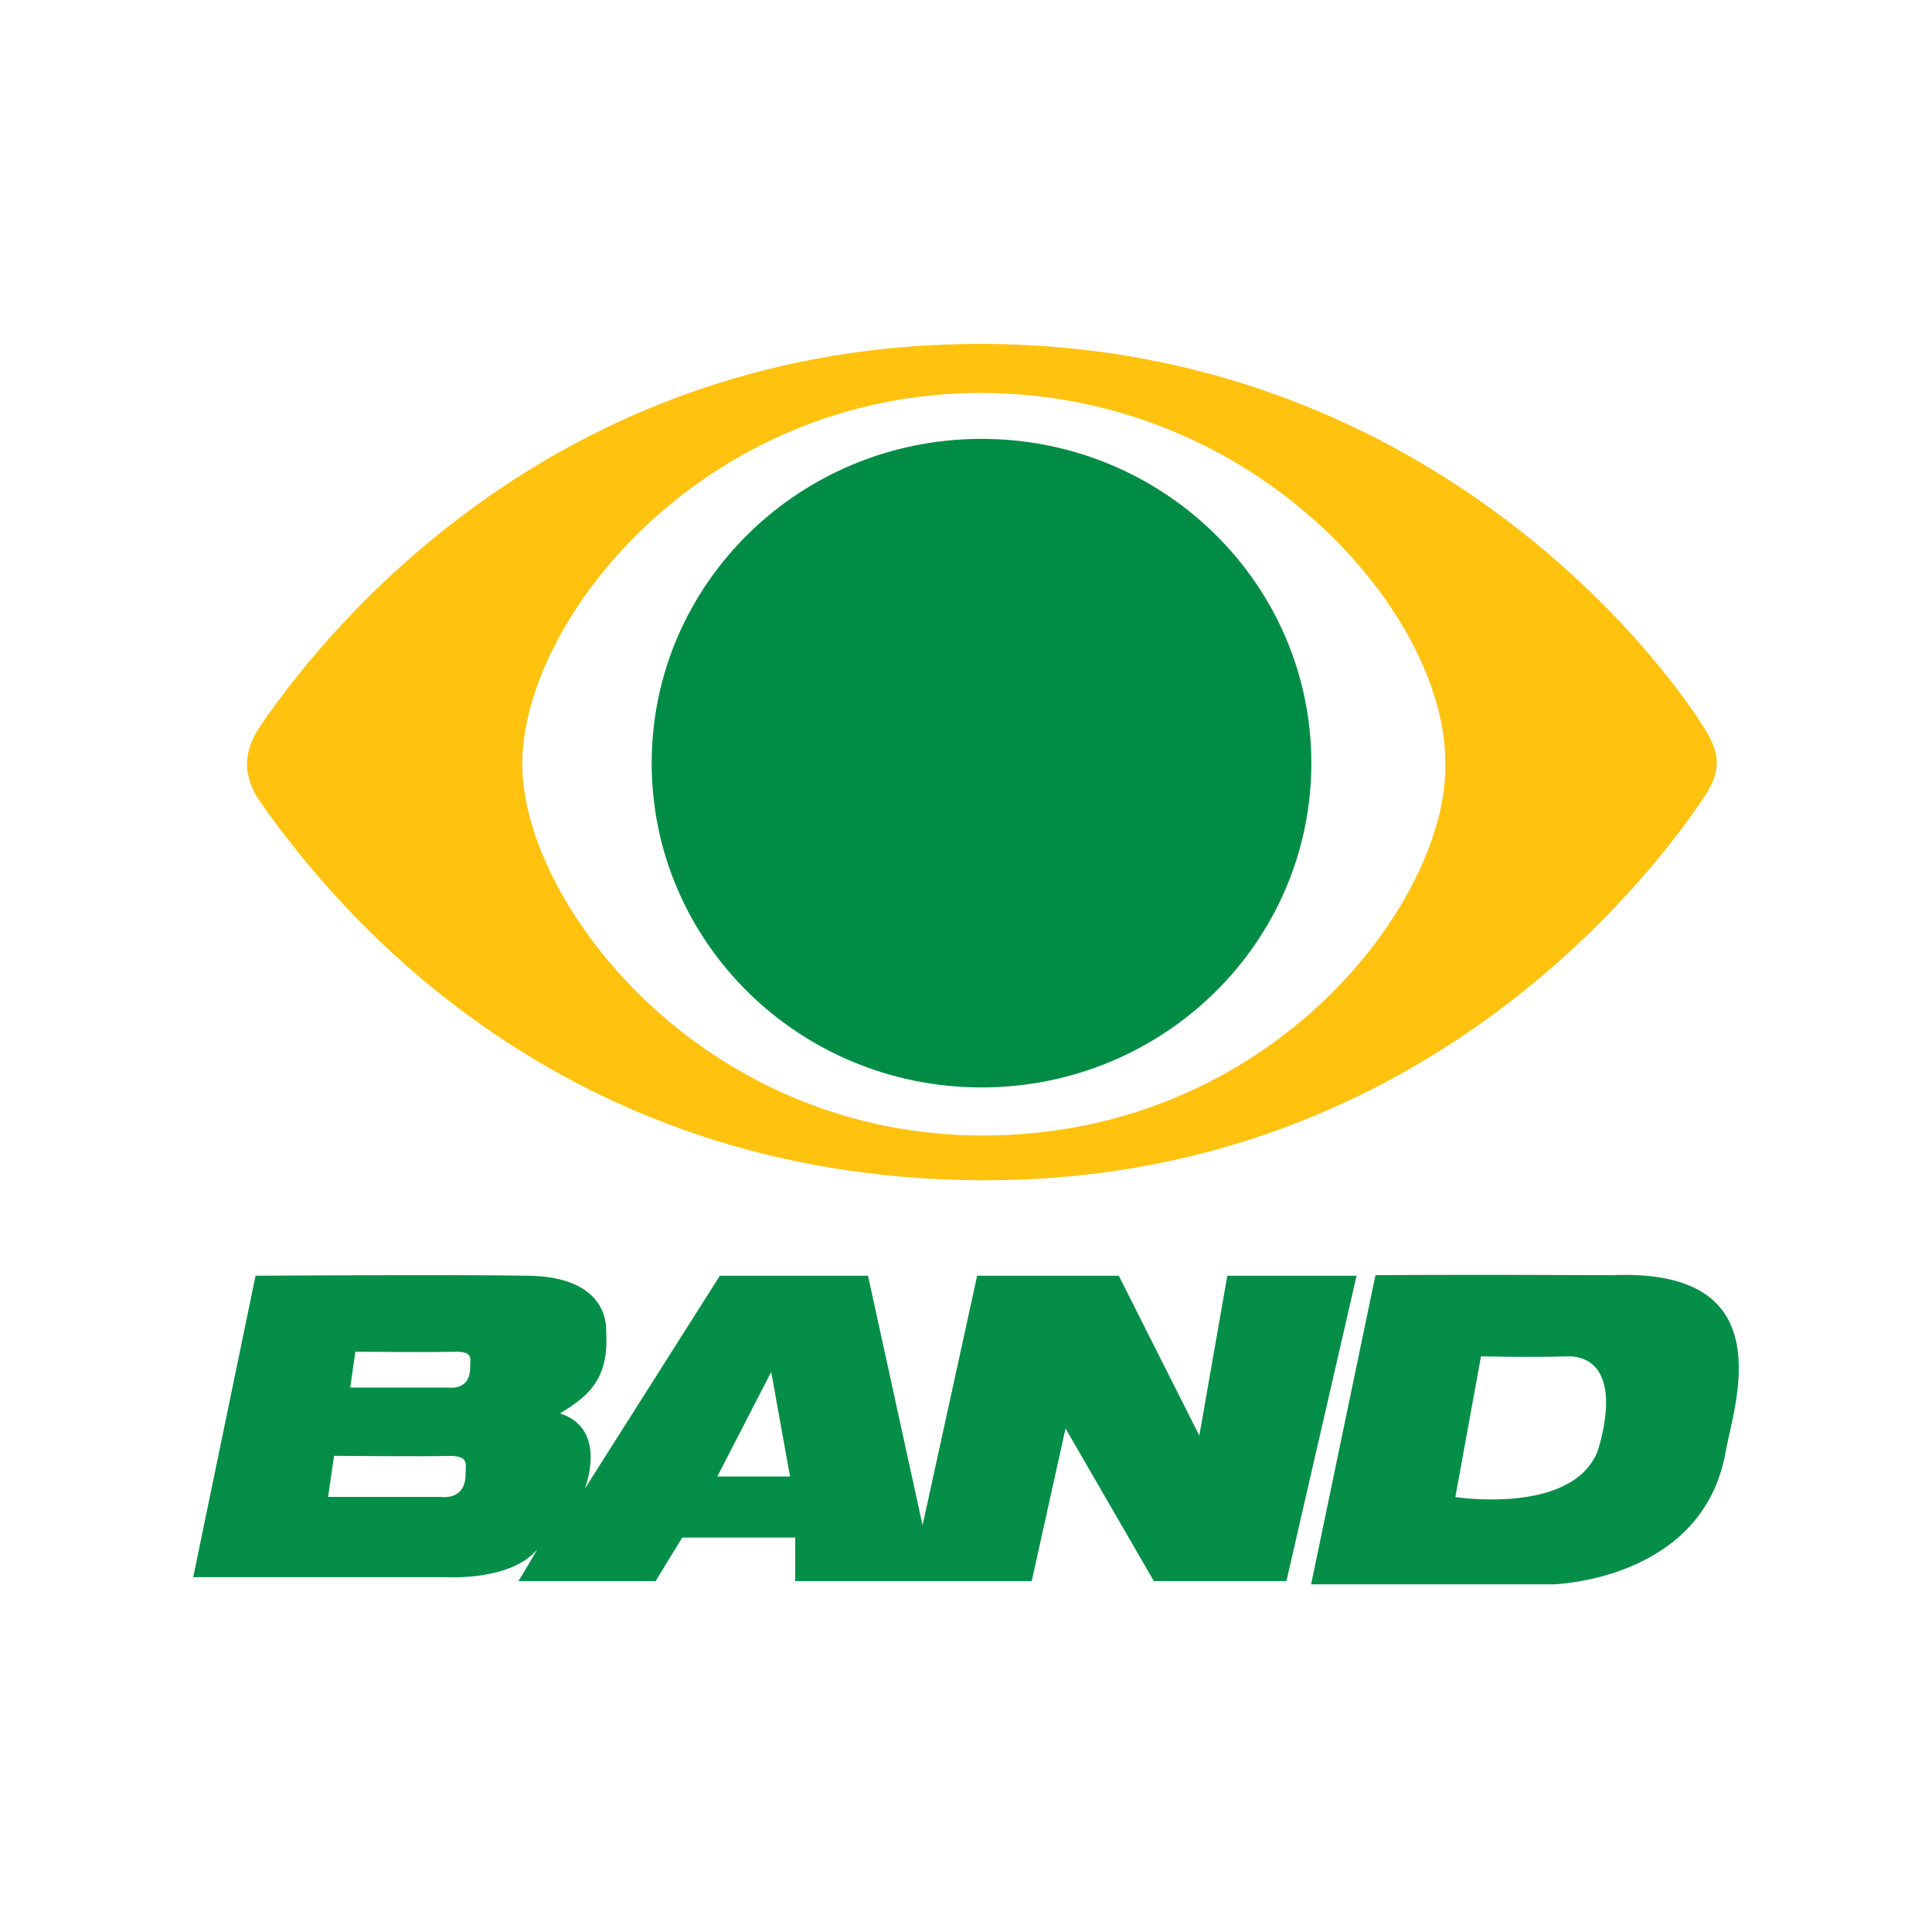
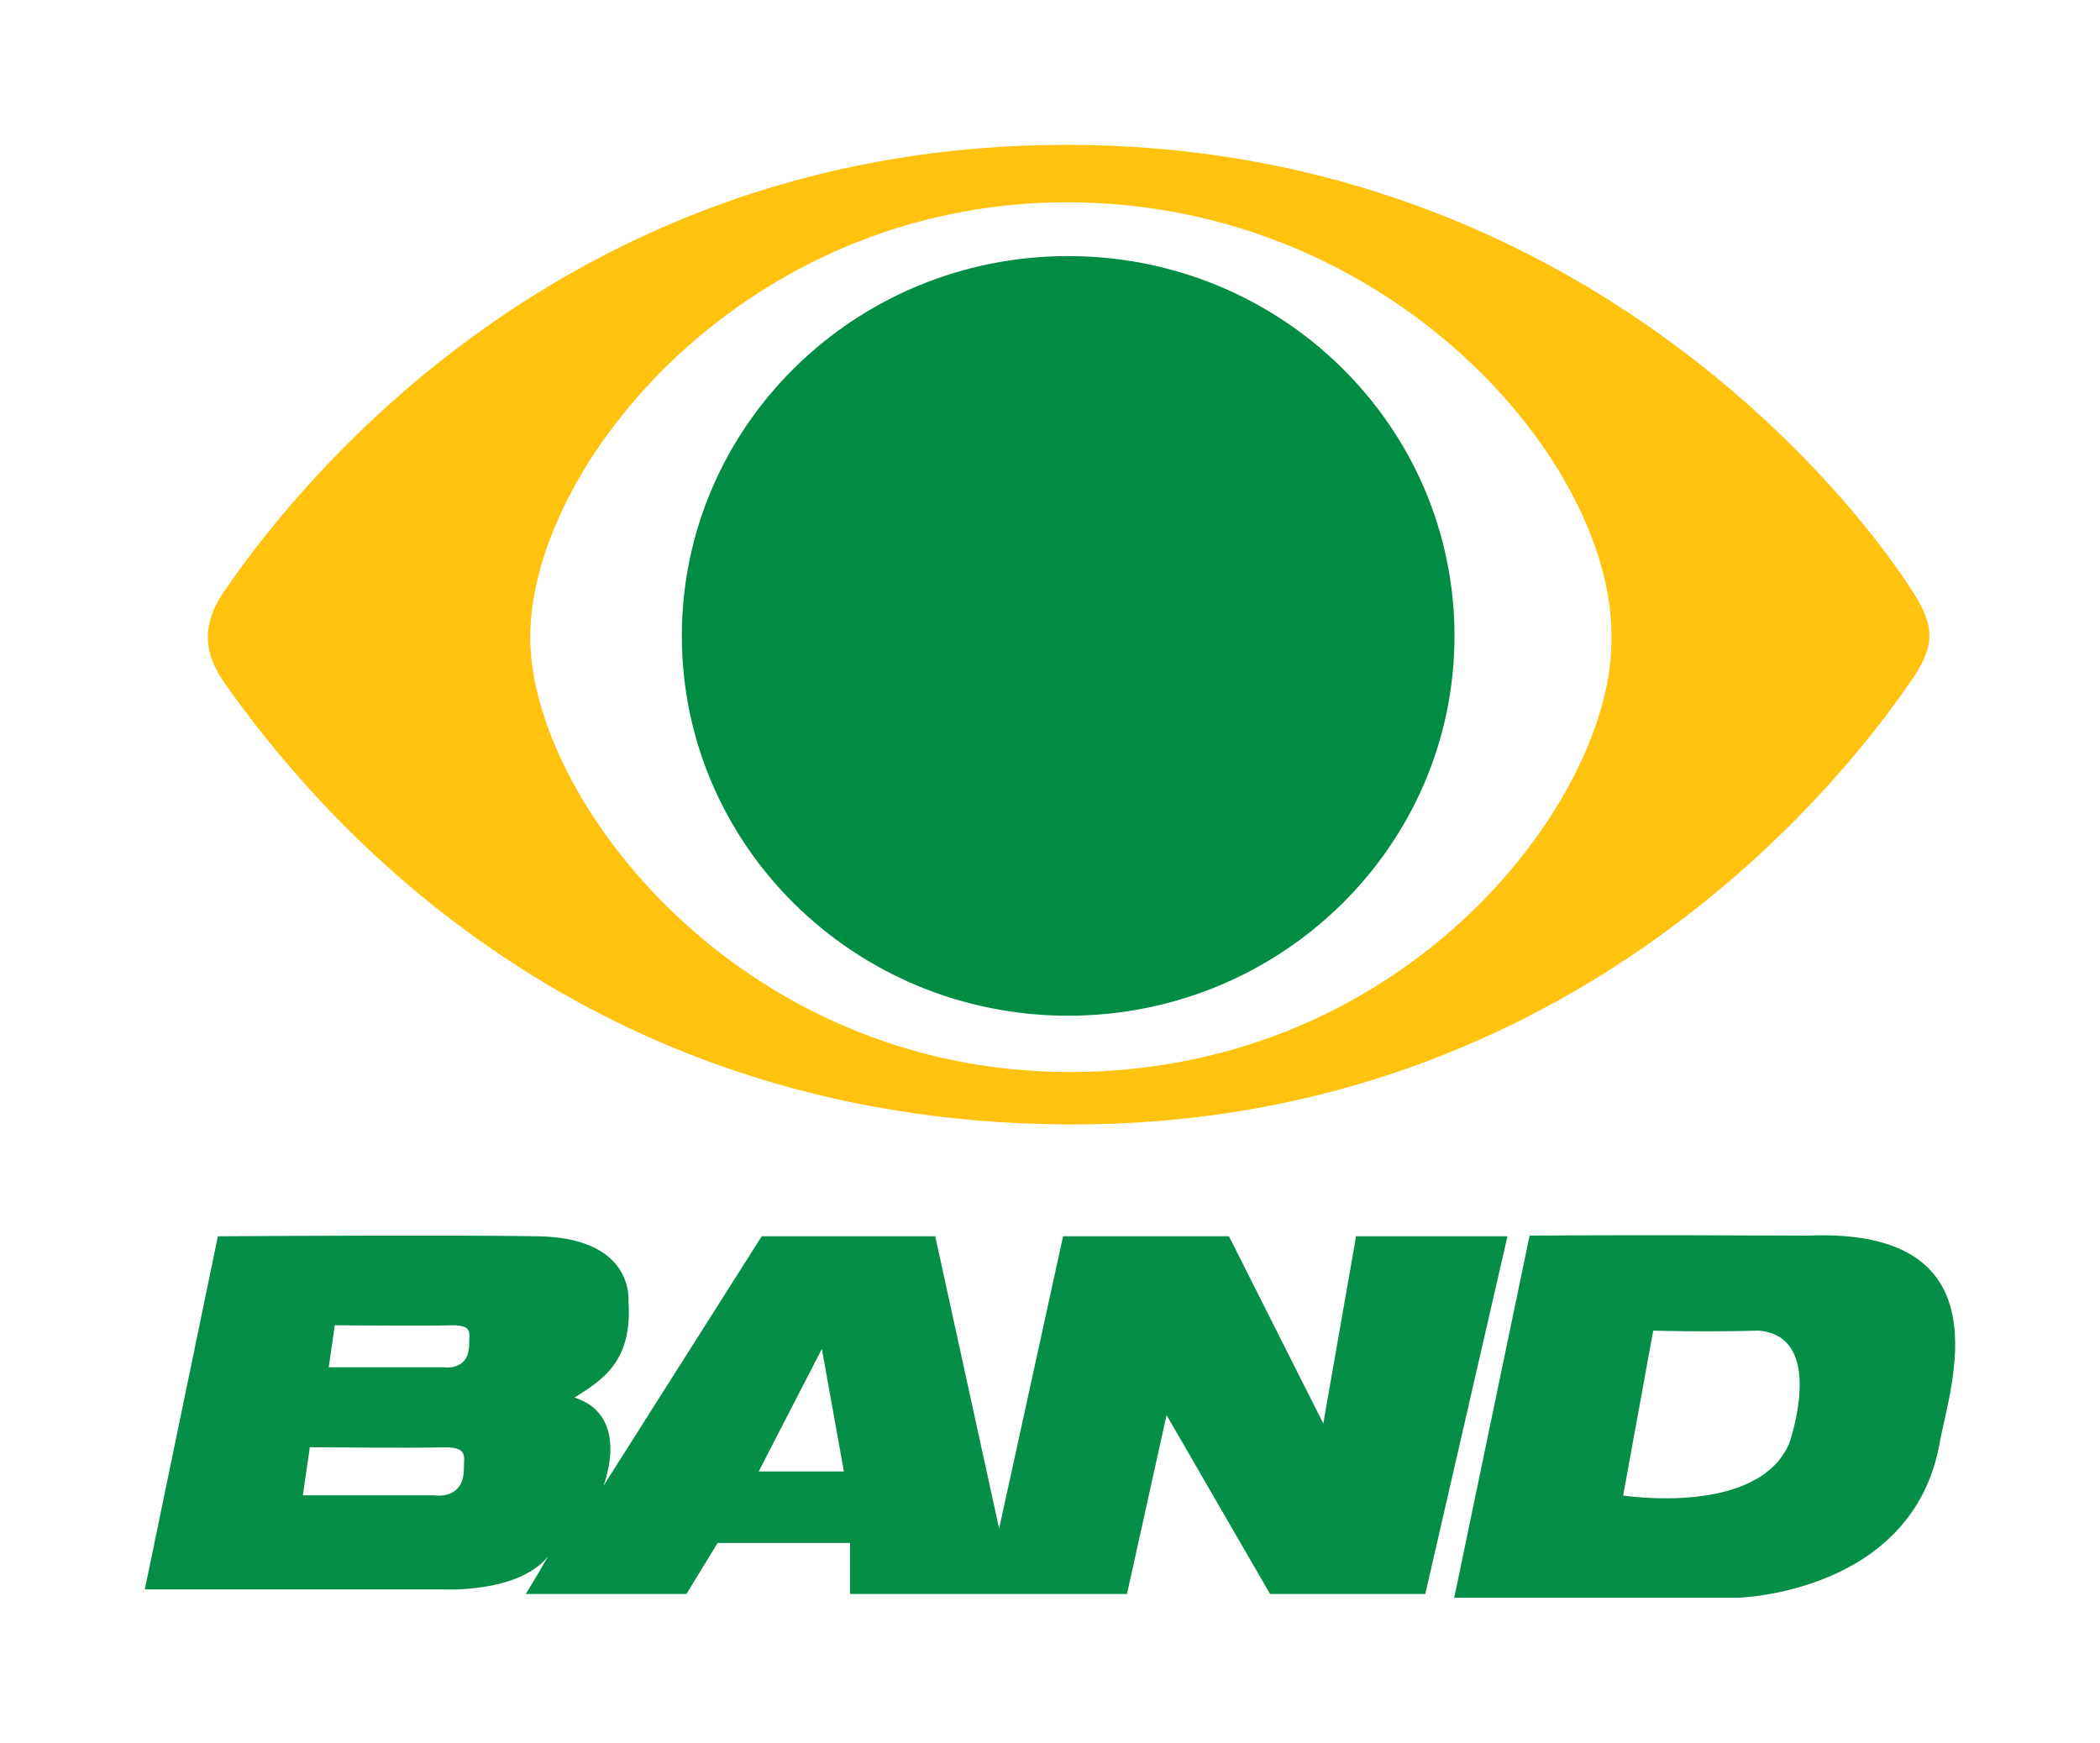
- <svg xmlns="http://www.w3.org/2000/svg" width="500" height="500" viewBox="0 0 500 500" fill="none">
+ <svg xmlns="http://www.w3.org/2000/svg" width="464" height="385" viewBox="18 57 464 385" fill="none">
  <path fill-rule="evenodd" clip-rule="evenodd" d="M440.942 206.433C421.724 235.011 360.971 306.05 253.683 305.45C143.79 304.836 86.827 235.149 67.642 207.955C62.818 201.123 62.579 194.875 67.562 187.599C86.827 159.46 146.251 89.089 253.43 89C362.957 88.901 424.76 162.867 440.748 187.912C445.465 195.3 445.465 199.544 440.942 206.433ZM253.793 101.7C182.408 101.7 135.163 160.015 135.163 197.789C135.163 233.593 181.421 293.865 254.363 293.865C329.542 293.865 374.75 232.795 374.045 197.789C374.514 159.225 325.331 101.7 253.793 101.7Z" fill="#FFC20F" />
  <path fill-rule="evenodd" clip-rule="evenodd" d="M254.016 281.424C301.156 281.424 339.373 243.85 339.373 197.502C339.373 151.155 301.156 113.582 254.016 113.582C206.872 113.582 168.655 151.155 168.655 197.502C168.655 243.85 206.872 281.424 254.016 281.424Z" fill="#008C45" />
  <path d="M390.581 329.933C367.598 329.906 355.966 330.014 355.966 330.014L339.313 410.029H401.861C401.861 410.029 440.7 409.182 446.597 375.714C448.724 363.603 461.724 328.144 417.335 330.014C407.162 329.965 398.242 329.942 390.581 329.933ZM117.946 330.017C95.425 329.97 66.139 330.158 66.139 330.158L50 408.18H115.519C115.519 408.18 132.321 409.193 139.063 400.943C136.363 405.664 134.174 409.192 134.174 409.192H169.666L176.559 397.924H205.803V409.192H267.008L275.756 369.676L298.621 409.192H332.922L351.08 330.158H317.627L310.386 371.531L289.543 330.158H252.891L238.76 394.728L224.641 330.158H186.301L151.324 385.315C151.324 385.315 157.555 369.841 144.946 365.798C151.325 361.771 157.719 357.728 156.875 344.621C157.041 341.423 155.865 330.489 136.876 330.158C132.208 330.075 125.453 330.033 117.946 330.017ZM91.975 349.818C91.975 349.818 112.156 350.015 117.359 349.83C122.578 349.664 121.671 351.519 121.671 353.872V353.876C121.731 360.09 116.016 359.094 116.016 359.094H90.632L91.975 349.818ZM383.28 351.009C383.28 351.009 394.29 351.341 406.597 351.009C420.186 352.14 414.849 371.403 413.386 375.777C406.599 392.126 376.644 387.434 376.644 387.434L383.28 351.009ZM199.589 355.048L204.46 382.12H185.637L199.589 355.048ZM86.455 376.764C86.455 376.764 109.576 376.991 115.549 376.8C121.522 376.603 120.495 378.729 120.495 381.414C120.551 388.541 114.011 387.398 114.011 387.398H84.917L86.455 376.764Z" fill="#008C45" fill-opacity="0.98" />
</svg>
